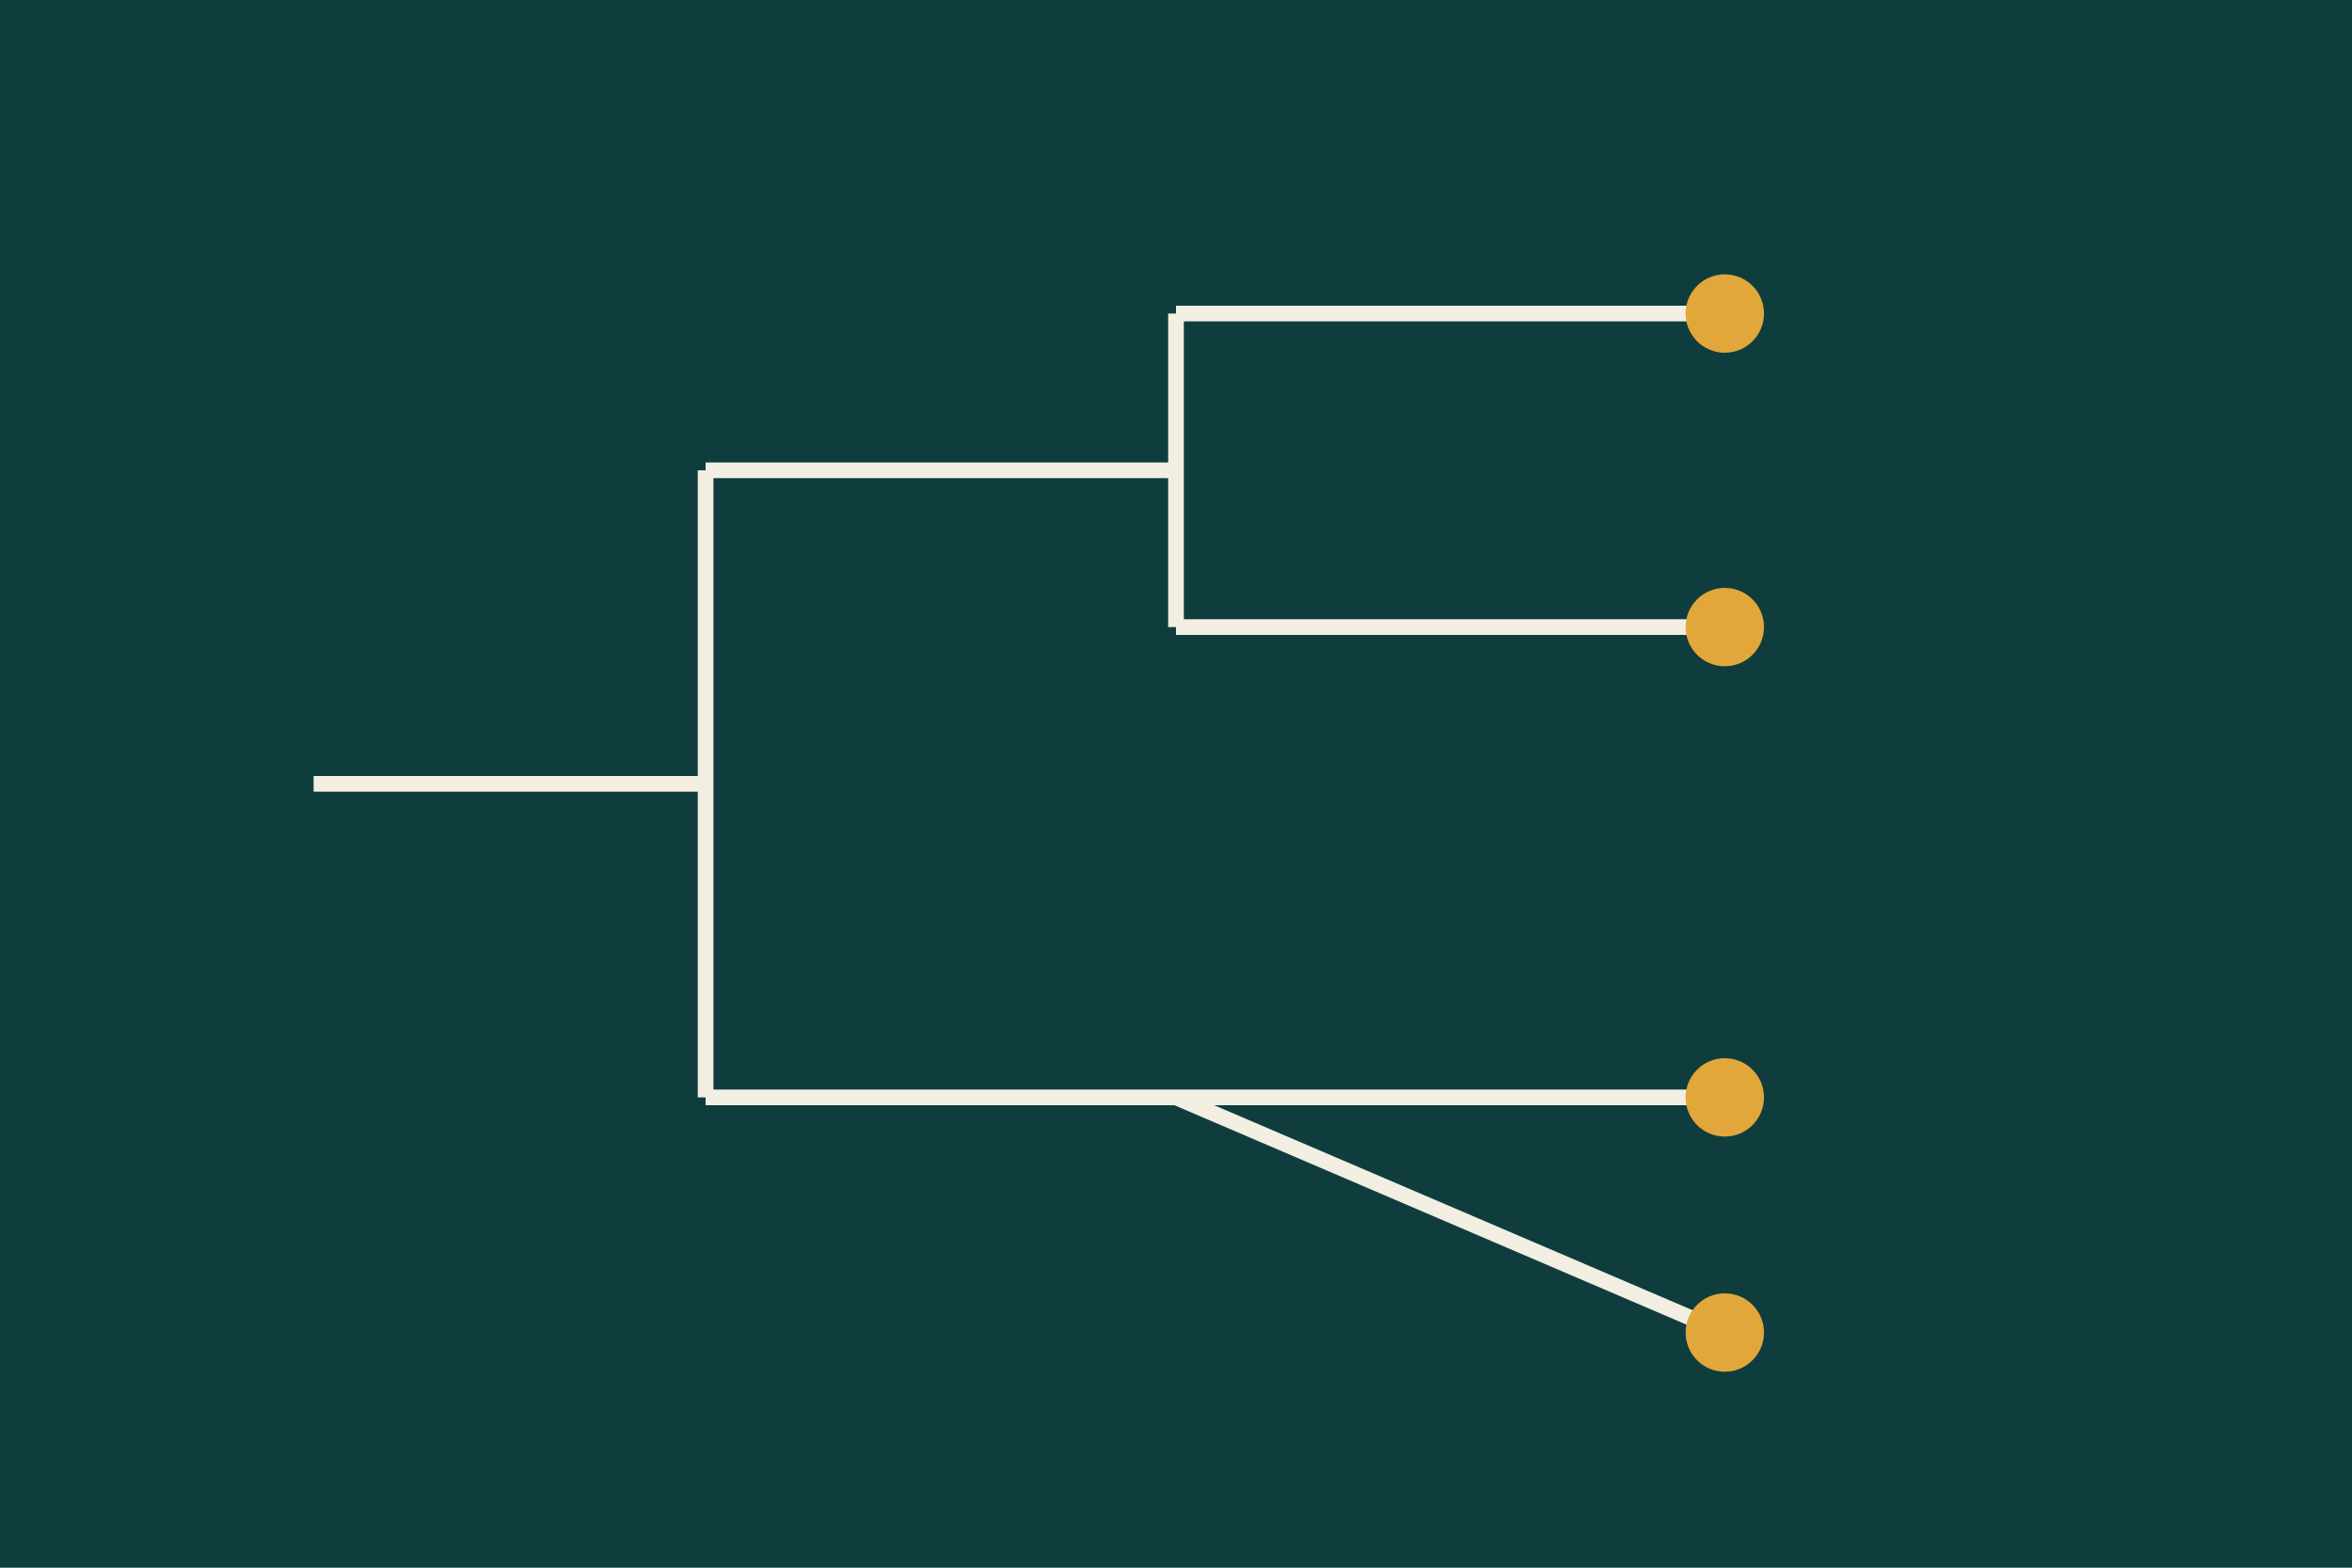
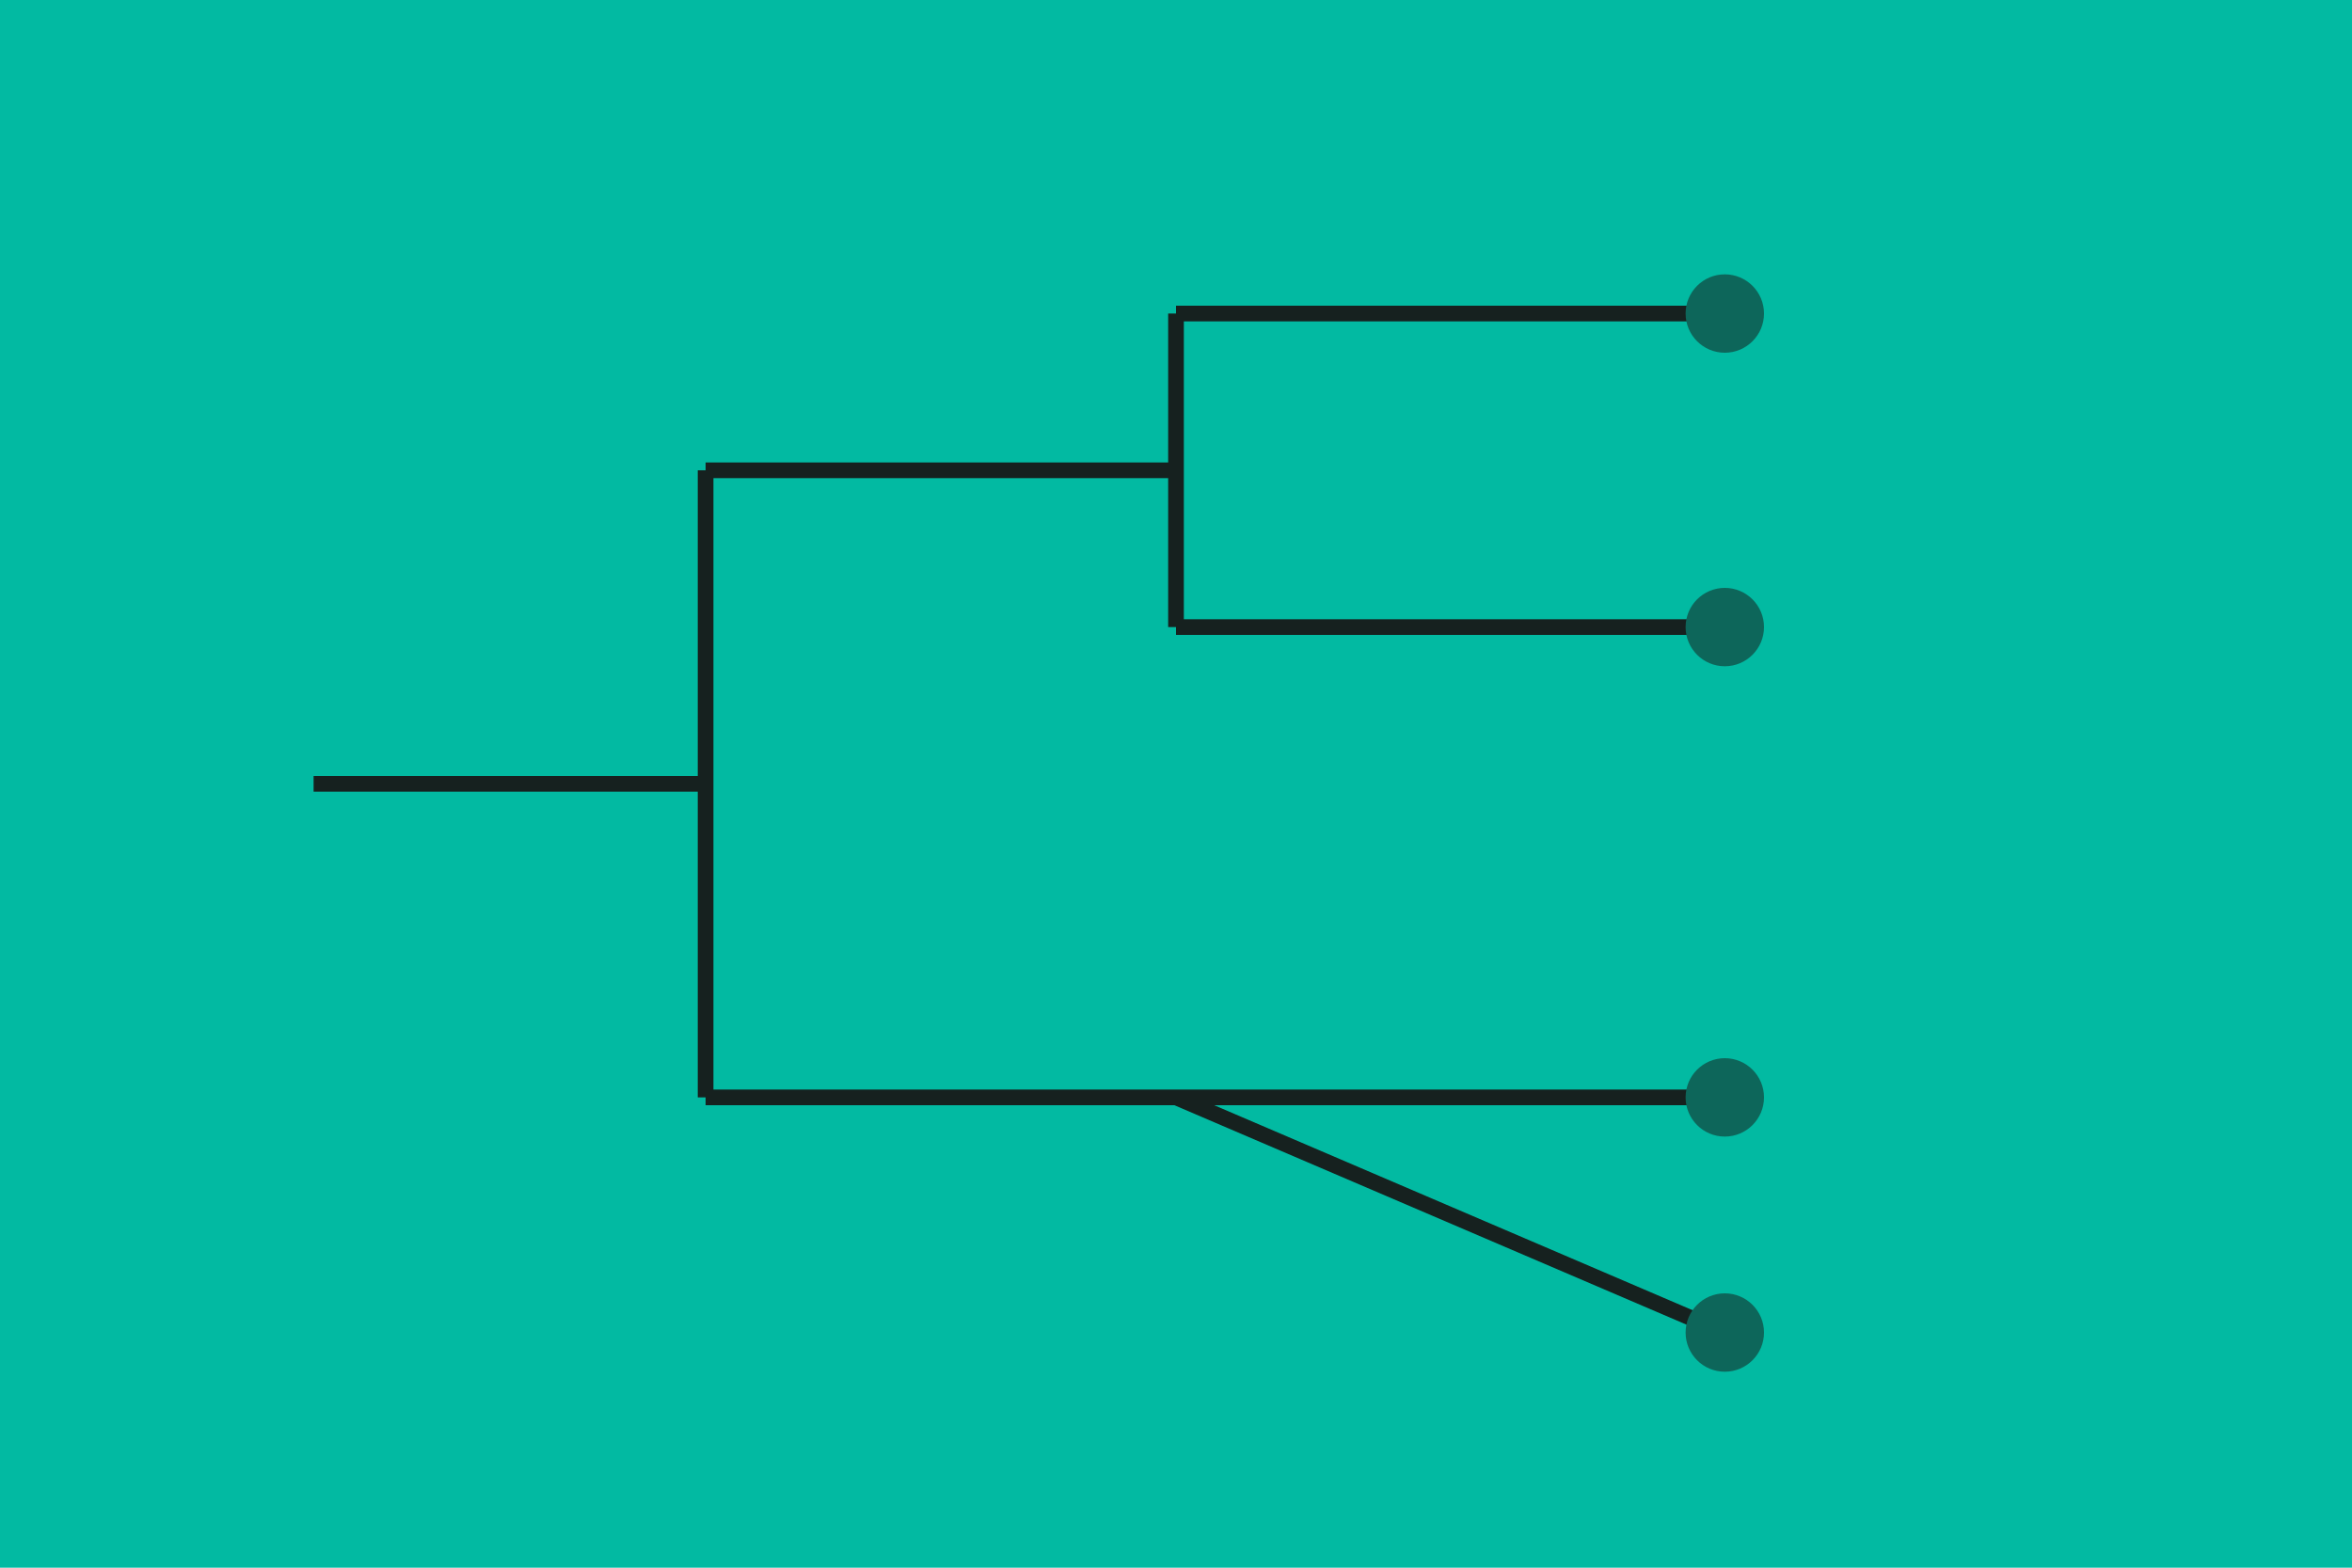
<svg xmlns="http://www.w3.org/2000/svg" viewBox="0 0 300 200">
-   <rect width="300" height="200" fill="#0F3D3E" />
-   <g stroke="#F2EEE2" stroke-width="2" fill="none">
+   <rect width="300" height="200" fill="#02BAA2" />
+   <g stroke="#16211F" stroke-width="2" fill="none">
    <line x1="40" y1="100" x2="90" y2="100" />
    <line x1="90" y1="60" x2="90" y2="140" />
    <line x1="90" y1="60" x2="150" y2="60" />
    <line x1="90" y1="140" x2="150" y2="140" />
    <line x1="150" y1="60" x2="150" y2="40" />
    <line x1="150" y1="60" x2="150" y2="80" />
    <line x1="150" y1="40" x2="220" y2="40" />
    <line x1="150" y1="80" x2="220" y2="80" />
    <line x1="150" y1="140" x2="220" y2="140" />
    <line x1="150" y1="140" x2="220" y2="170" />
  </g>
-   <g fill="#E1A73B">
+   <g fill="#0D665A">
    <circle cx="220" cy="40" r="5" />
    <circle cx="220" cy="80" r="5" />
    <circle cx="220" cy="140" r="5" />
    <circle cx="220" cy="170" r="5" />
  </g>
</svg>
